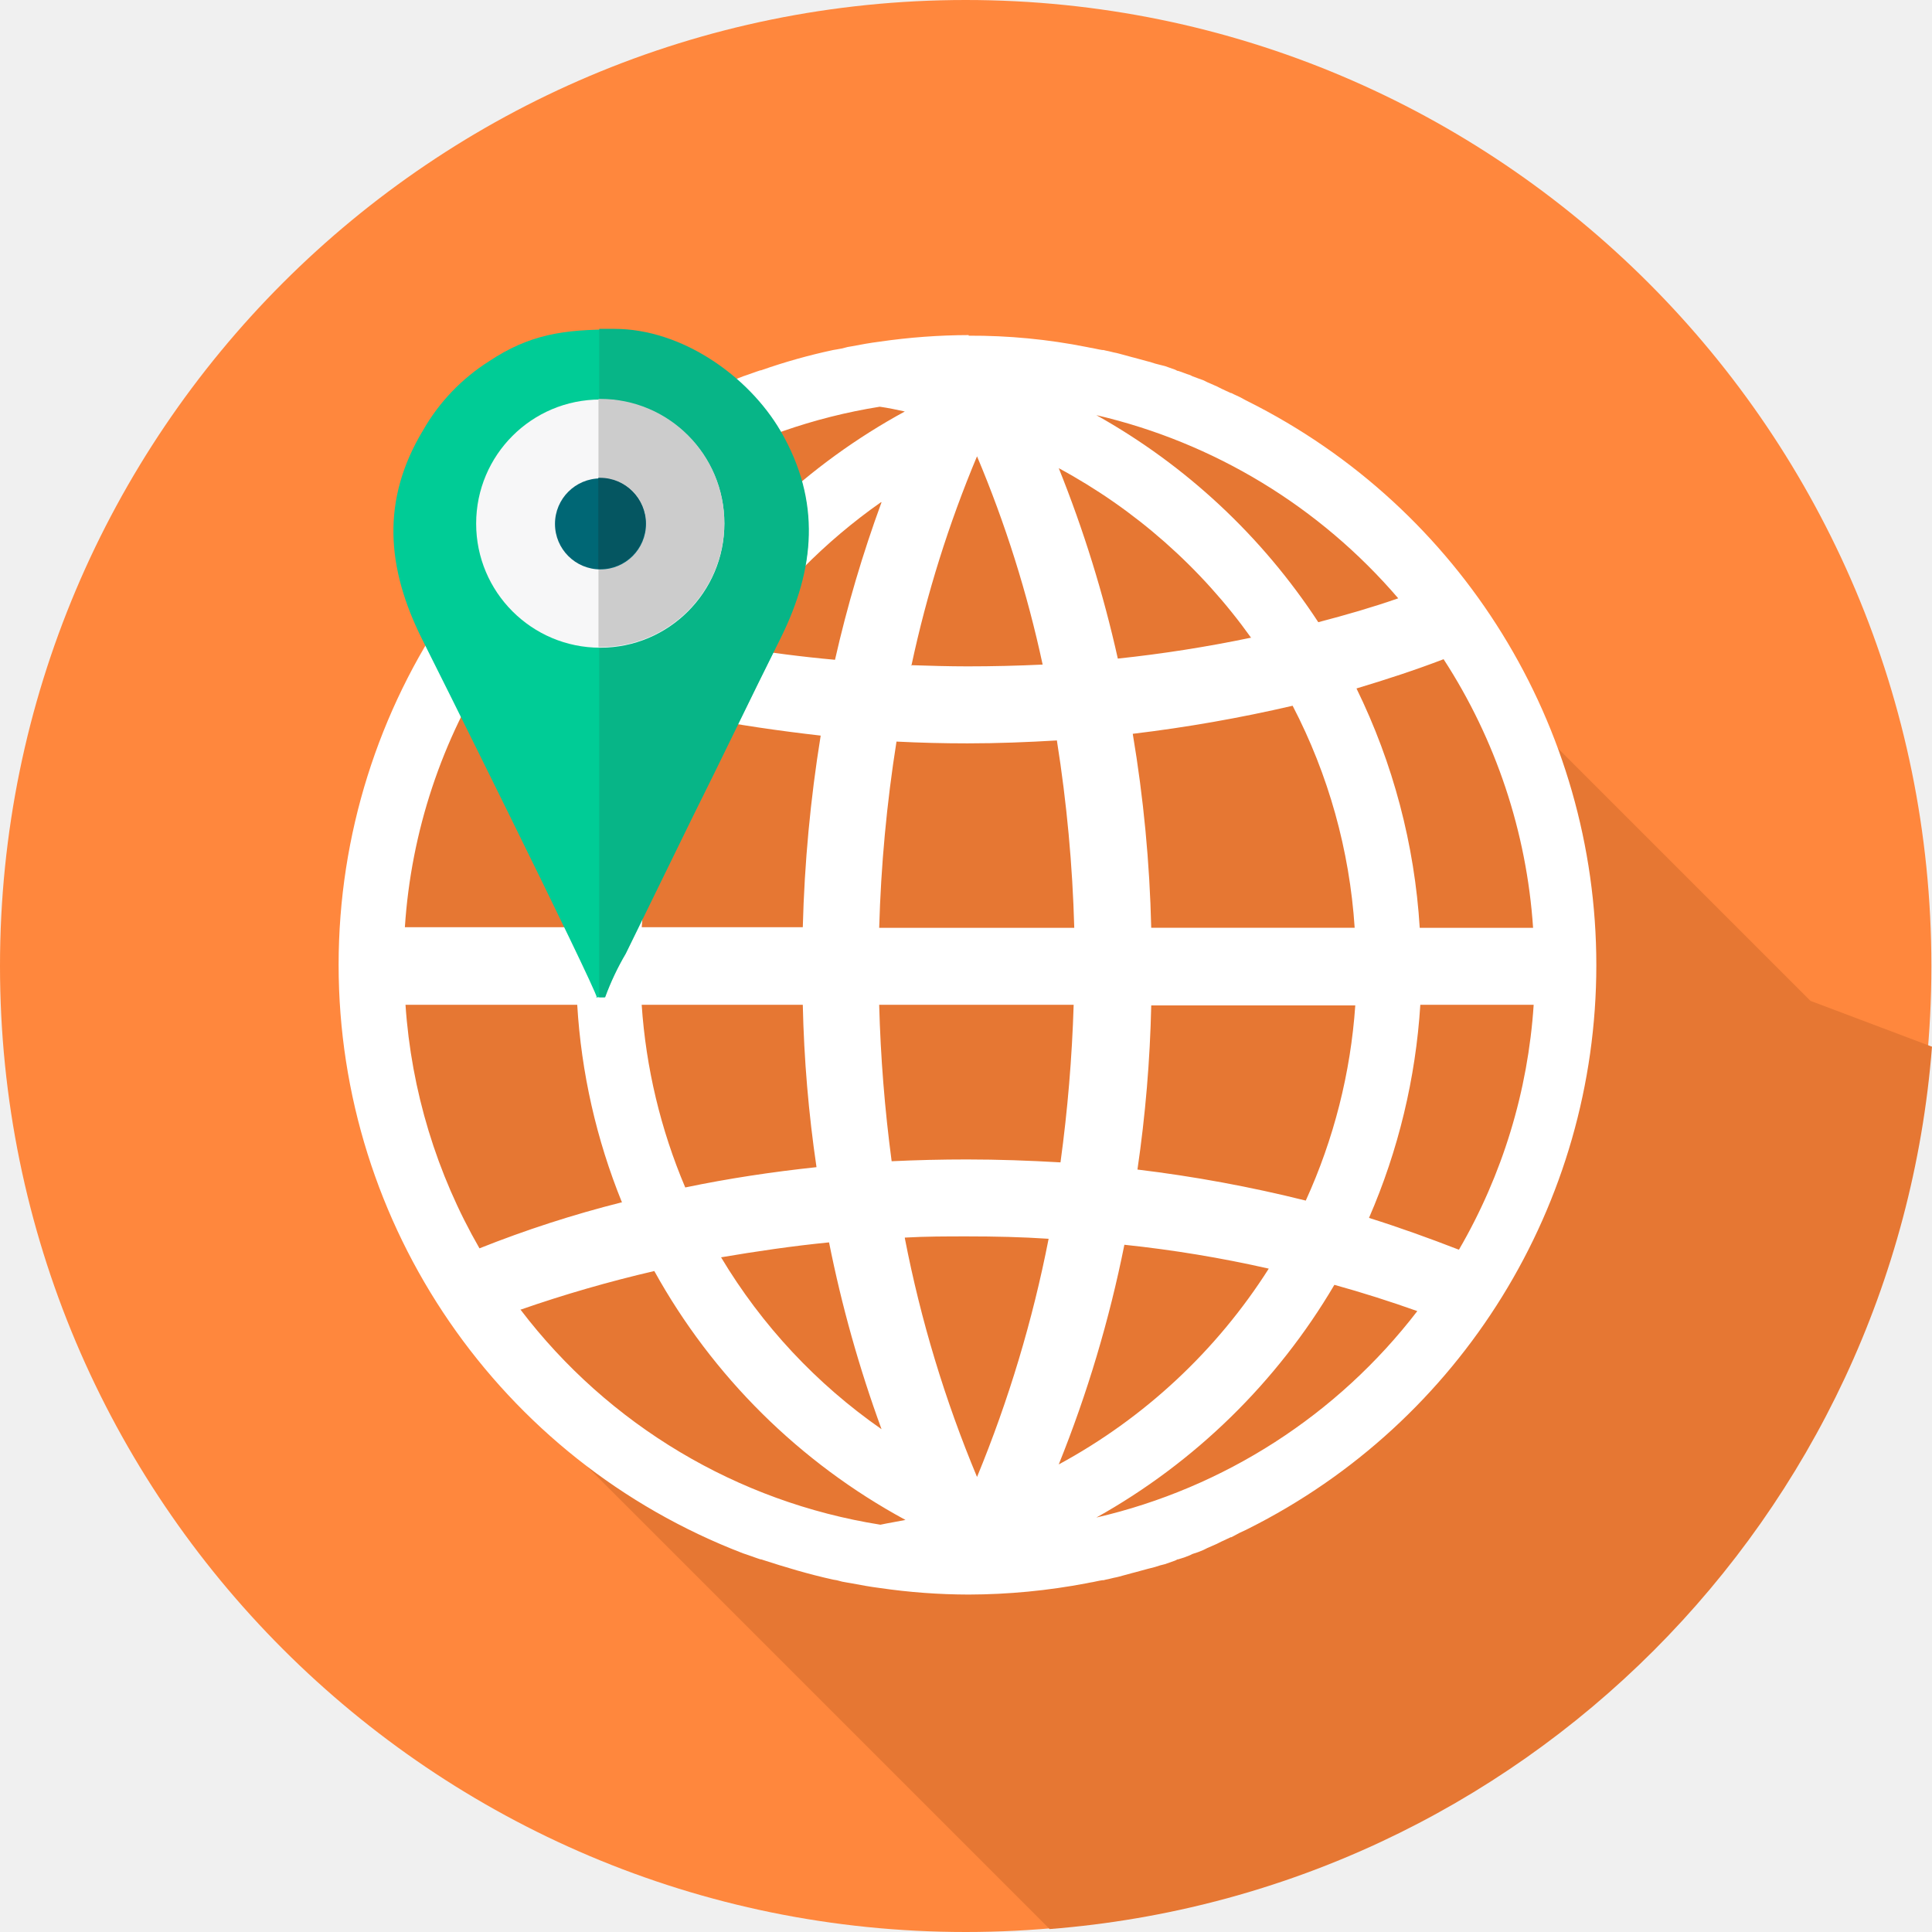
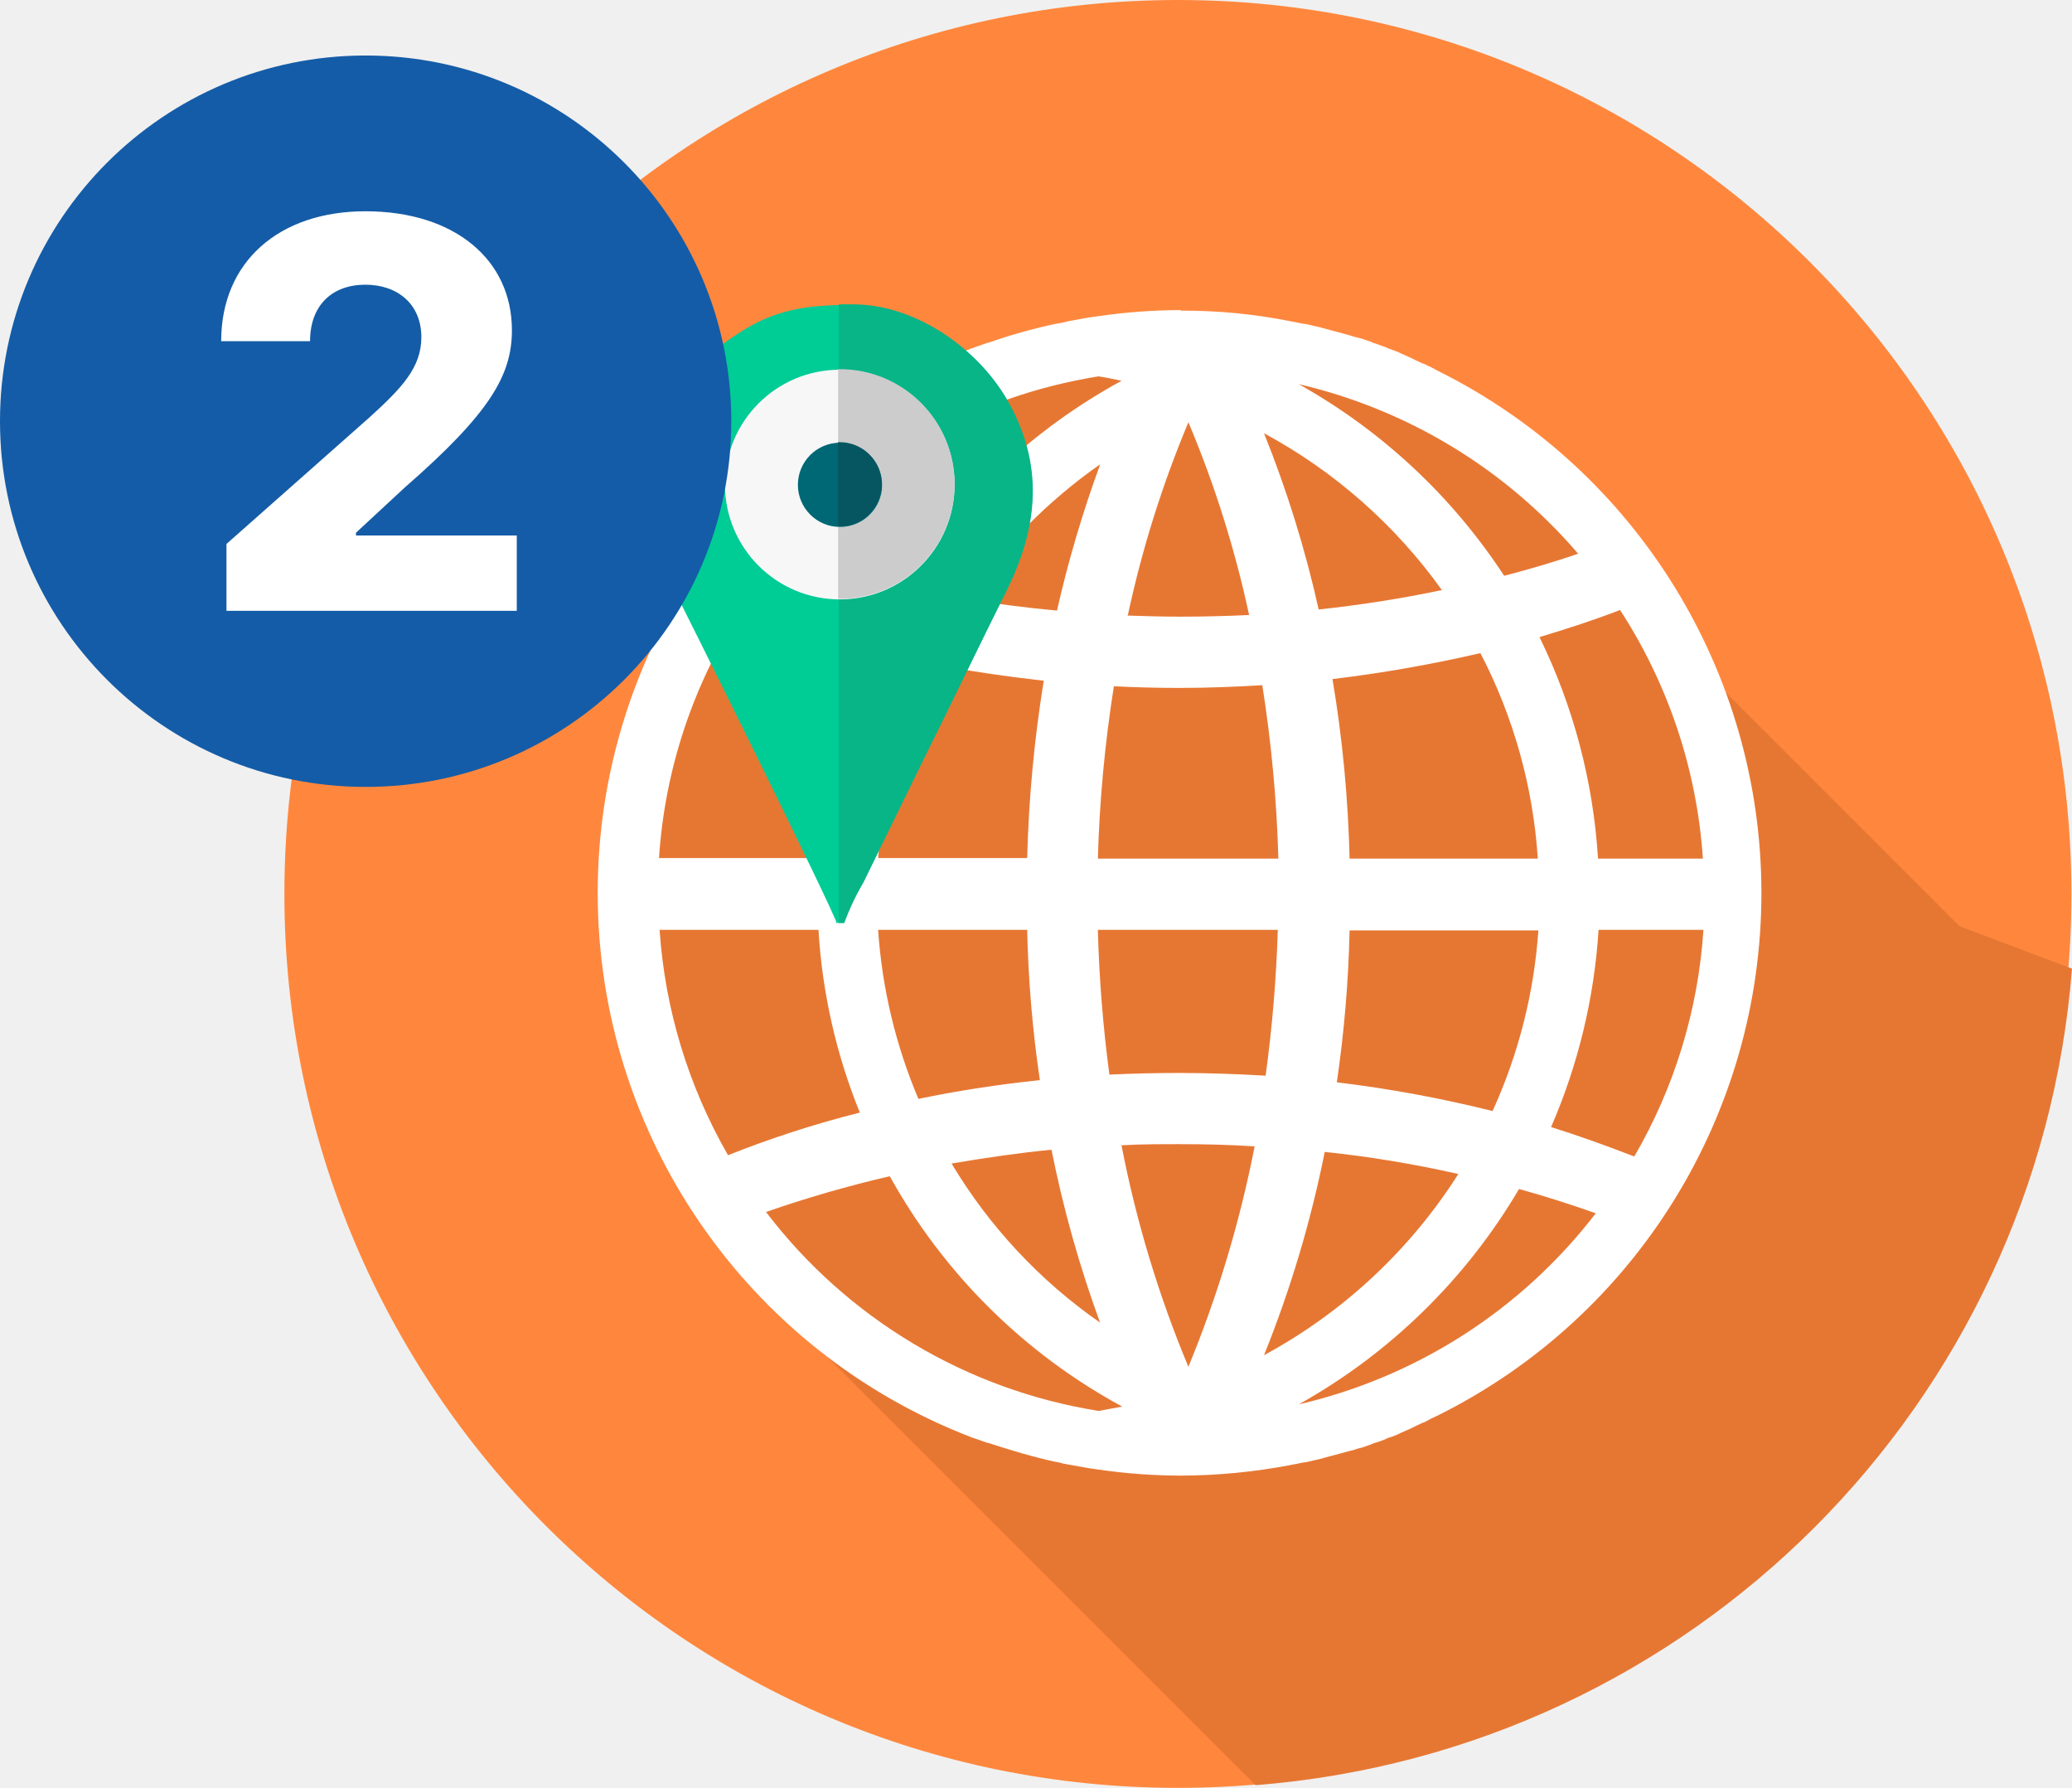
- <svg xmlns="http://www.w3.org/2000/svg" width="132" height="132" viewBox="0 0 132 132">
-   <defs>
-     <style>.a{fill:#ff873d;}.b{fill:#e67733;}.c{fill:#fff;}.d{fill:#00cc96;}.e{fill:#07b587;}.f{fill:#f7f7f8;}.g{fill:#ccc;}.h{fill:#006775;}.i{fill:#055661;}</style>
-   </defs>
-   <g transform="translate(0 -0.08)">
-     <ellipse class="a" cx="65.979" cy="66" rx="65.979" ry="66" transform="translate(0 0.08)" />
-     <path class="b" d="M198.467,137.433a65.63,65.63,0,0,1-60.285,60.285l-34.443-34.443a42.642,42.642,0,0,1,14.092-70.743l.242-.081c.242-.081.444-.161.686-.242l.242-.081h.04a39.791,39.791,0,0,1,4.886-1.373h0l.242-.04a4.685,4.685,0,0,0,.727-.161l.242-.04c.646-.121,1.292-.242,1.938-.323h0a42.643,42.643,0,0,1,6.016-.444h4.239l.242.04h2.18l.121.04.121.04h0l.121.04h0l.121.04.121.04h0l.121.04.121.04h0l.121.04h0l.121.04h0l.2.04h.2l.161.04h.2l.161.04h0l.161.04h0l.161.04h0l.161.04h0l.161.04h0l.161.081h.081l.161.081h0l.04.04h.081l.081.04h0l.161.081h0l.161.081.161.081h.04l.161.081h0l.161.081h0c.2.121.444.2.646.323h0c.2.121.444.242.646.363h0c.2.121.444.242.646.363h0c.2.121.4.242.646.363h0l.605.363h0a5.246,5.246,0,0,1,.605.4h0a5.249,5.249,0,0,1,.605.4h0c.2.121.4.283.605.4h0c.2.121.4.283.605.4h0a5.734,5.734,0,0,1,.605.444h0a6.885,6.885,0,0,1,.565.444h0c.2.161.363.283.565.444h0c.2.161.363.283.565.444h0a5.384,5.384,0,0,0,.565.444h0c.2.161.363.323.565.485h0a6.231,6.231,0,0,1,.525.485h0c.161.161.363.323.525.485h0c.161.161.363.323.525.485a6.452,6.452,0,0,1,.525.525h0a6.455,6.455,0,0,0,.525.525h0l.2.2h0l34.443,34.443Z" transform="translate(-66.467 -65.839)" />
-     <path class="c" d="M152.422,93.957l-.163-.082a7.58,7.58,0,0,0-.815-.408l-.163-.082h-.041c-.2-.082-.407-.2-.611-.285l-.163-.082-.163-.082c-.2-.082-.448-.2-.652-.285l-.163-.082-.081-.041c-.245-.082-.53-.2-.774-.285l-.163-.082c-.286-.082-.53-.2-.815-.285h-.041l-.163-.082c-.245-.082-.448-.163-.693-.245l-.163-.041-.163-.041a6.277,6.277,0,0,1-.693-.2l-.163-.041c-.286-.082-.611-.163-.9-.245l-.163-.041c-.286-.082-.611-.163-.9-.245l-.163-.041c-.244-.041-.489-.122-.734-.163l-.163-.041h-.081c-.285-.041-.571-.122-.856-.163l-.2-.041a40.442,40.442,0,0,0-8.071-.775V89.43a43.026,43.026,0,0,0-6.074.448c-.652.082-1.3.2-1.957.326l-.244.041a4.726,4.726,0,0,1-.734.163l-.245.041a40.159,40.159,0,0,0-4.932,1.387h-.041l-.245.082c-.245.082-.448.163-.693.245l-.245.082a43.071,43.071,0,0,0,0,80.422l.245.081c.245.082.448.163.693.245l.245.082h.041c1.631.53,3.261,1.02,4.932,1.387l.245.041a4.731,4.731,0,0,0,.734.163l.244.041c.652.122,1.3.245,1.957.326a42.585,42.585,0,0,0,6.074.448,43.684,43.684,0,0,0,8.071-.775l.2-.041c.285-.041.571-.122.856-.163h.081l.163-.041c.244-.041.489-.122.734-.163l.163-.041c.286-.082.611-.163.9-.245l.163-.041c.286-.082.611-.163.9-.245l.163-.041a6.336,6.336,0,0,0,.693-.2l.163-.041.163-.041c.245-.082.448-.163.693-.245l.163-.082h.041a6.441,6.441,0,0,0,.815-.285l.163-.082a5.921,5.921,0,0,0,.774-.285l.081-.041.163-.082c.2-.081.449-.2.652-.285l.163-.082.163-.082c.2-.081.408-.2.611-.285h.041l.163-.082a7.65,7.65,0,0,1,.815-.408l.163-.082a43.065,43.065,0,0,0,0-77.037Zm13.371,17.618a38.406,38.406,0,0,1,6.114,18.352h-7.745a43.208,43.208,0,0,0-4.321-16.354C161.879,112.962,163.876,112.309,165.792,111.575Zm-3.1-4.16c-1.753.612-3.587,1.142-5.462,1.631A43.475,43.475,0,0,0,142.068,94.9,38.705,38.705,0,0,1,162.694,107.415Zm-18.139,9.257a101.576,101.576,0,0,0,10.924-1.917,38.3,38.3,0,0,1,4.239,15.171h-13.9A93,93,0,0,0,144.555,116.672Zm1.264,18.556h13.941a38.5,38.5,0,0,1-3.383,13.336,93.914,93.914,0,0,0-11.5-2.121A91.165,91.165,0,0,0,145.818,135.228Zm6.848-25.081-.041-.041a91.964,91.964,0,0,1-9.09,1.427,83.539,83.539,0,0,0-4.036-13.01A38.794,38.794,0,0,1,152.667,110.147Zm-13.289,6.974v.041a99,99,0,0,1,1.182,12.765H127.231a98.942,98.942,0,0,1,1.182-12.724c1.59.081,3.22.122,4.851.122,2.079,0,4.117-.082,6.114-.2Zm-16.143-.326a97.657,97.657,0,0,0-1.223,13.091H111.007a38.645,38.645,0,0,1,3.832-14.355C117.57,116.061,120.382,116.469,123.236,116.795Zm-5.666-6.036a38.971,38.971,0,0,1,9.783-9.91h.041a87.039,87.039,0,0,0-3.18,10.766C121.972,111.412,119.73,111.126,117.57,110.759Zm4.443,24.428a89.134,89.134,0,0,0,.937,11.093c-3.057.326-6.033.775-8.968,1.387a38.585,38.585,0,0,1-2.976-12.479Zm1.794,16.232a86.063,86.063,0,0,0,3.587,12.765,38.189,38.189,0,0,1-10.965-11.745C118.833,152.031,121.32,151.664,123.806,151.419Zm3.424-16.232h13.289a102.706,102.706,0,0,1-.9,10.766c-2.12-.122-4.239-.2-6.4-.2q-2.568,0-5.136.122A101.21,101.21,0,0,1,127.23,135.188Zm6.685-37.478a79.547,79.547,0,0,1,4.484,14.233q-2.568.122-5.136.122c-1.287,0-2.575-.04-3.823-.08l-.009.039-.041-.041.05,0A80.416,80.416,0,0,1,133.916,97.709Zm-6.644-3.385c.571.082,1.141.2,1.712.326a43.361,43.361,0,0,0-16.1,15.2l.035.008h-.04l0-.008A84.14,84.14,0,0,1,104,107.415,38.506,38.506,0,0,1,127.271,94.324ZM100.9,111.575a83.313,83.313,0,0,0,9.5,2.977,42.894,42.894,0,0,0-3.832,15.334H94.824A38.208,38.208,0,0,1,100.9,111.575Zm-.978,40.252a38.553,38.553,0,0,1-5.055-16.639H106.6a42.6,42.6,0,0,0,3.057,13.5h-.041A77.111,77.111,0,0,0,99.919,151.827Zm27.393,18.882a38.486,38.486,0,0,1-24.58-14.681h-.041a88.9,88.9,0,0,1,9.172-2.651,43.045,43.045,0,0,0,17.161,17.006C128.453,170.5,127.883,170.586,127.312,170.709Zm6.6-3.263a83.59,83.59,0,0,1-4.932-16.313v-.041c1.427-.082,2.853-.082,4.28-.082,1.875,0,3.709.041,5.544.163A86.011,86.011,0,0,1,133.916,167.446Zm5.584-.856a84.63,84.63,0,0,0,4.484-15.008,84.311,84.311,0,0,1,9.865,1.631A38.959,38.959,0,0,1,139.5,166.59Zm2.568,3.63a43.492,43.492,0,0,0,16.264-15.9c1.916.53,3.832,1.142,5.666,1.794A38.623,38.623,0,0,1,142.069,170.219Zm24.743-18.311h0c-2-.775-4.035-1.509-6.114-2.162a43.335,43.335,0,0,0,3.506-14.559h7.745a38.23,38.23,0,0,1-5.1,16.721Z" transform="translate(-67.162 -66.456)" />
-     <path class="d" d="M117.91,132.694h.605a18.249,18.249,0,0,1,1.413-2.988l4.522-9.247c2.059-4.119,4-8.2,6.057-12.275,2.342-4.724,2.786-9.328,0-14.132-2.221-3.8-6.784-6.986-11.346-6.986-3.432,0-5.774.323-8.56,2.181a13.485,13.485,0,0,0-4.482,4.684c-2.907,4.805-2.5,9.448-.081,14.294.363.686,11.75,23.581,11.952,24.51Z" transform="translate(-77.2 -64.476)" />
-     <path class="e" d="M158.532,132.576h.444a18.249,18.249,0,0,1,1.413-2.988l4.522-9.247c2.059-4.119,4-8.2,6.057-12.315,2.342-4.724,2.786-9.328,0-14.132-2.221-3.8-6.784-6.986-11.346-6.986h-1.05v45.668Z" transform="translate(-117.63 -64.358)" />
-     <circle class="f" cx="8.479" cy="8.479" r="8.479" transform="translate(32.532 27.376)" />
-     <path class="g" d="M158.532,105.662v16.959h.121a8.479,8.479,0,0,0,0-16.959Z" transform="translate(-117.643 -78.327)" />
-     <path class="h" d="M150.138,126.778a3.109,3.109,0,1,1-3.109,3.109A3.11,3.11,0,0,1,150.138,126.778Z" transform="translate(-109.111 -94.013)" />
-     <path class="i" d="M158.532,126.661v6.178h.121a3.109,3.109,0,1,0,0-6.218h-.121Z" transform="translate(-117.654 -93.896)" />
+ <svg xmlns="http://www.w3.org/2000/svg" id="Icon-2" width="153" height="132" viewBox="0 0 153 132">
+   <g id="location" transform="translate(21 -0.08)">
+     <ellipse id="Elipse_4" data-name="Elipse 4" cx="65.979" cy="66" rx="65.979" ry="66" transform="translate(0 0.08)" fill="#ff873d" />
+     <path id="Caminho_30" data-name="Caminho 30" d="M198.467,137.433a65.63,65.63,0,0,1-60.285,60.285l-34.443-34.443a42.642,42.642,0,0,1,14.092-70.743l.242-.081c.242-.081.444-.161.686-.242l.242-.081h.04a39.791,39.791,0,0,1,4.886-1.373h0l.242-.04a4.685,4.685,0,0,0,.727-.161l.242-.04c.646-.121,1.292-.242,1.938-.323h0a42.643,42.643,0,0,1,6.016-.444h4.239l.242.04h2.18l.121.04.121.04h0l.121.04h0l.121.04.121.04h0l.121.04.121.04h0l.121.04h0l.121.04h0l.2.04h.2l.161.04h.2l.161.04h0l.161.04h0l.161.04h0l.161.04h0l.161.04h0l.161.081h.081l.161.081h0l.04.04h.081l.081.04h0l.161.081h0l.161.081.161.081h.04l.161.081h0l.161.081h0c.2.121.444.2.646.323h0c.2.121.444.242.646.363h0c.2.121.444.242.646.363h0c.2.121.4.242.646.363h0l.605.363h0a5.246,5.246,0,0,1,.605.4h0a5.249,5.249,0,0,1,.605.4h0c.2.121.4.283.605.4h0c.2.121.4.283.605.4h0a5.734,5.734,0,0,1,.605.444h0a6.885,6.885,0,0,1,.565.444h0c.2.161.363.283.565.444h0c.2.161.363.283.565.444h0a5.384,5.384,0,0,0,.565.444h0c.2.161.363.323.565.485h0a6.231,6.231,0,0,1,.525.485h0c.161.161.363.323.525.485h0c.161.161.363.323.525.485a6.452,6.452,0,0,1,.525.525h0a6.455,6.455,0,0,0,.525.525h0l.2.2h0l34.443,34.443Z" transform="translate(-66.467 -65.839)" fill="#e67733" />
+     <path id="Caminho_31" data-name="Caminho 31" d="M152.422,93.957l-.163-.082a7.58,7.58,0,0,0-.815-.408l-.163-.082h-.041c-.2-.082-.407-.2-.611-.285l-.163-.082-.163-.082c-.2-.082-.448-.2-.652-.285l-.163-.082-.081-.041c-.245-.082-.53-.2-.774-.285l-.163-.082c-.286-.082-.53-.2-.815-.285h-.041l-.163-.082c-.245-.082-.448-.163-.693-.245l-.163-.041-.163-.041a6.277,6.277,0,0,1-.693-.2l-.163-.041c-.286-.082-.611-.163-.9-.245l-.163-.041c-.286-.082-.611-.163-.9-.245l-.163-.041c-.244-.041-.489-.122-.734-.163l-.163-.041h-.081c-.285-.041-.571-.122-.856-.163l-.2-.041a40.442,40.442,0,0,0-8.071-.775V89.43a43.026,43.026,0,0,0-6.074.448c-.652.082-1.3.2-1.957.326l-.244.041a4.726,4.726,0,0,1-.734.163l-.245.041a40.159,40.159,0,0,0-4.932,1.387h-.041l-.245.082c-.245.082-.448.163-.693.245l-.245.082a43.071,43.071,0,0,0,0,80.422l.245.081c.245.082.448.163.693.245l.245.082h.041c1.631.53,3.261,1.02,4.932,1.387l.245.041a4.731,4.731,0,0,0,.734.163l.244.041c.652.122,1.3.245,1.957.326a42.585,42.585,0,0,0,6.074.448,43.684,43.684,0,0,0,8.071-.775l.2-.041c.285-.041.571-.122.856-.163h.081l.163-.041c.244-.041.489-.122.734-.163l.163-.041c.286-.082.611-.163.9-.245l.163-.041c.286-.082.611-.163.9-.245l.163-.041a6.336,6.336,0,0,0,.693-.2l.163-.041.163-.041c.245-.082.448-.163.693-.245l.163-.082h.041a6.441,6.441,0,0,0,.815-.285l.163-.082a5.921,5.921,0,0,0,.774-.285l.081-.041.163-.082c.2-.081.449-.2.652-.285l.163-.082.163-.082c.2-.081.408-.2.611-.285h.041l.163-.082a7.65,7.65,0,0,1,.815-.408l.163-.082a43.065,43.065,0,0,0,0-77.037Zm13.371,17.618a38.406,38.406,0,0,1,6.114,18.352h-7.745a43.208,43.208,0,0,0-4.321-16.354C161.879,112.962,163.876,112.309,165.792,111.575Zm-3.1-4.16c-1.753.612-3.587,1.142-5.462,1.631A43.475,43.475,0,0,0,142.068,94.9,38.705,38.705,0,0,1,162.694,107.415Zm-18.139,9.257a101.576,101.576,0,0,0,10.924-1.917,38.3,38.3,0,0,1,4.239,15.171h-13.9A93,93,0,0,0,144.555,116.672Zm1.264,18.556h13.941a38.5,38.5,0,0,1-3.383,13.336,93.914,93.914,0,0,0-11.5-2.121A91.165,91.165,0,0,0,145.818,135.228Zm6.848-25.081-.041-.041a91.964,91.964,0,0,1-9.09,1.427,83.539,83.539,0,0,0-4.036-13.01A38.794,38.794,0,0,1,152.667,110.147Zm-13.289,6.974v.041a99,99,0,0,1,1.182,12.765H127.231a98.942,98.942,0,0,1,1.182-12.724c1.59.081,3.22.122,4.851.122,2.079,0,4.117-.082,6.114-.2Zm-16.143-.326a97.657,97.657,0,0,0-1.223,13.091H111.007a38.645,38.645,0,0,1,3.832-14.355C117.57,116.061,120.382,116.469,123.236,116.795Zm-5.666-6.036a38.971,38.971,0,0,1,9.783-9.91h.041a87.039,87.039,0,0,0-3.18,10.766C121.972,111.412,119.73,111.126,117.57,110.759Zm4.443,24.428a89.134,89.134,0,0,0,.937,11.093c-3.057.326-6.033.775-8.968,1.387a38.585,38.585,0,0,1-2.976-12.479Zm1.794,16.232a86.063,86.063,0,0,0,3.587,12.765,38.189,38.189,0,0,1-10.965-11.745C118.833,152.031,121.32,151.664,123.806,151.419Zm3.424-16.232h13.289a102.706,102.706,0,0,1-.9,10.766c-2.12-.122-4.239-.2-6.4-.2q-2.568,0-5.136.122A101.21,101.21,0,0,1,127.23,135.188Zm6.685-37.478a79.547,79.547,0,0,1,4.484,14.233q-2.568.122-5.136.122c-1.287,0-2.575-.04-3.823-.08l-.009.039-.041-.041.05,0A80.416,80.416,0,0,1,133.916,97.709Zm-6.644-3.385c.571.082,1.141.2,1.712.326a43.361,43.361,0,0,0-16.1,15.2l.035.008h-.04l0-.008A84.14,84.14,0,0,1,104,107.415,38.506,38.506,0,0,1,127.271,94.324ZM100.9,111.575a83.313,83.313,0,0,0,9.5,2.977,42.894,42.894,0,0,0-3.832,15.334H94.824A38.208,38.208,0,0,1,100.9,111.575Zm-.978,40.252a38.553,38.553,0,0,1-5.055-16.639H106.6a42.6,42.6,0,0,0,3.057,13.5h-.041A77.111,77.111,0,0,0,99.919,151.827Zm27.393,18.882a38.486,38.486,0,0,1-24.58-14.681h-.041a88.9,88.9,0,0,1,9.172-2.651,43.045,43.045,0,0,0,17.161,17.006C128.453,170.5,127.883,170.586,127.312,170.709Zm6.6-3.263a83.59,83.59,0,0,1-4.932-16.313v-.041c1.427-.082,2.853-.082,4.28-.082,1.875,0,3.709.041,5.544.163A86.011,86.011,0,0,1,133.916,167.446Zm5.584-.856a84.63,84.63,0,0,0,4.484-15.008,84.311,84.311,0,0,1,9.865,1.631A38.959,38.959,0,0,1,139.5,166.59Zm2.568,3.63a43.492,43.492,0,0,0,16.264-15.9c1.916.53,3.832,1.142,5.666,1.794A38.623,38.623,0,0,1,142.069,170.219Zm24.743-18.311h0c-2-.775-4.035-1.509-6.114-2.162a43.335,43.335,0,0,0,3.506-14.559h7.745a38.23,38.23,0,0,1-5.1,16.721Z" transform="translate(-67.162 -66.456)" fill="#fff" />
+     <path id="Caminho_32" data-name="Caminho 32" d="M117.91,132.694h.605a18.249,18.249,0,0,1,1.413-2.988l4.522-9.247c2.059-4.119,4-8.2,6.057-12.275,2.342-4.724,2.786-9.328,0-14.132-2.221-3.8-6.784-6.986-11.346-6.986-3.432,0-5.774.323-8.56,2.181a13.485,13.485,0,0,0-4.482,4.684c-2.907,4.805-2.5,9.448-.081,14.294.363.686,11.75,23.581,11.952,24.51Z" transform="translate(-77.2 -64.476)" fill="#00cc96" />
+     <path id="Caminho_33" data-name="Caminho 33" d="M158.532,132.576h.444a18.249,18.249,0,0,1,1.413-2.988l4.522-9.247c2.059-4.119,4-8.2,6.057-12.315,2.342-4.724,2.786-9.328,0-14.132-2.221-3.8-6.784-6.986-11.346-6.986h-1.05v45.668Z" transform="translate(-117.63 -64.358)" fill="#07b587" />
+     <circle id="Elipse_5" data-name="Elipse 5" cx="8.479" cy="8.479" r="8.479" transform="translate(32.532 27.376)" fill="#f7f7f8" />
+     <path id="Caminho_34" data-name="Caminho 34" d="M158.532,105.662v16.959h.121a8.479,8.479,0,0,0,0-16.959Z" transform="translate(-117.643 -78.327)" fill="#ccc" />
+     <path id="Caminho_35" data-name="Caminho 35" d="M150.138,126.778a3.109,3.109,0,1,1-3.109,3.109A3.11,3.11,0,0,1,150.138,126.778Z" transform="translate(-109.111 -94.013)" fill="#006775" />
+     <path id="Caminho_36" data-name="Caminho 36" d="M158.532,126.661v6.178h.121a3.109,3.109,0,1,0,0-6.218h-.121Z" transform="translate(-117.654 -93.896)" fill="#055661" />
  </g>
+   <circle id="Elipse_16" data-name="Elipse 16" cx="27" cy="27" r="27" transform="translate(0 4.098)" fill="#145ca7" />
+   <text id="_2" data-name="2" transform="translate(27 45.098)" fill="#fff" font-size="40" font-family="SFProDisplay-Heavy, SF Pro Display" font-weight="800">
+     <tspan x="-12.451" y="0">2</tspan>
+   </text>
</svg>
